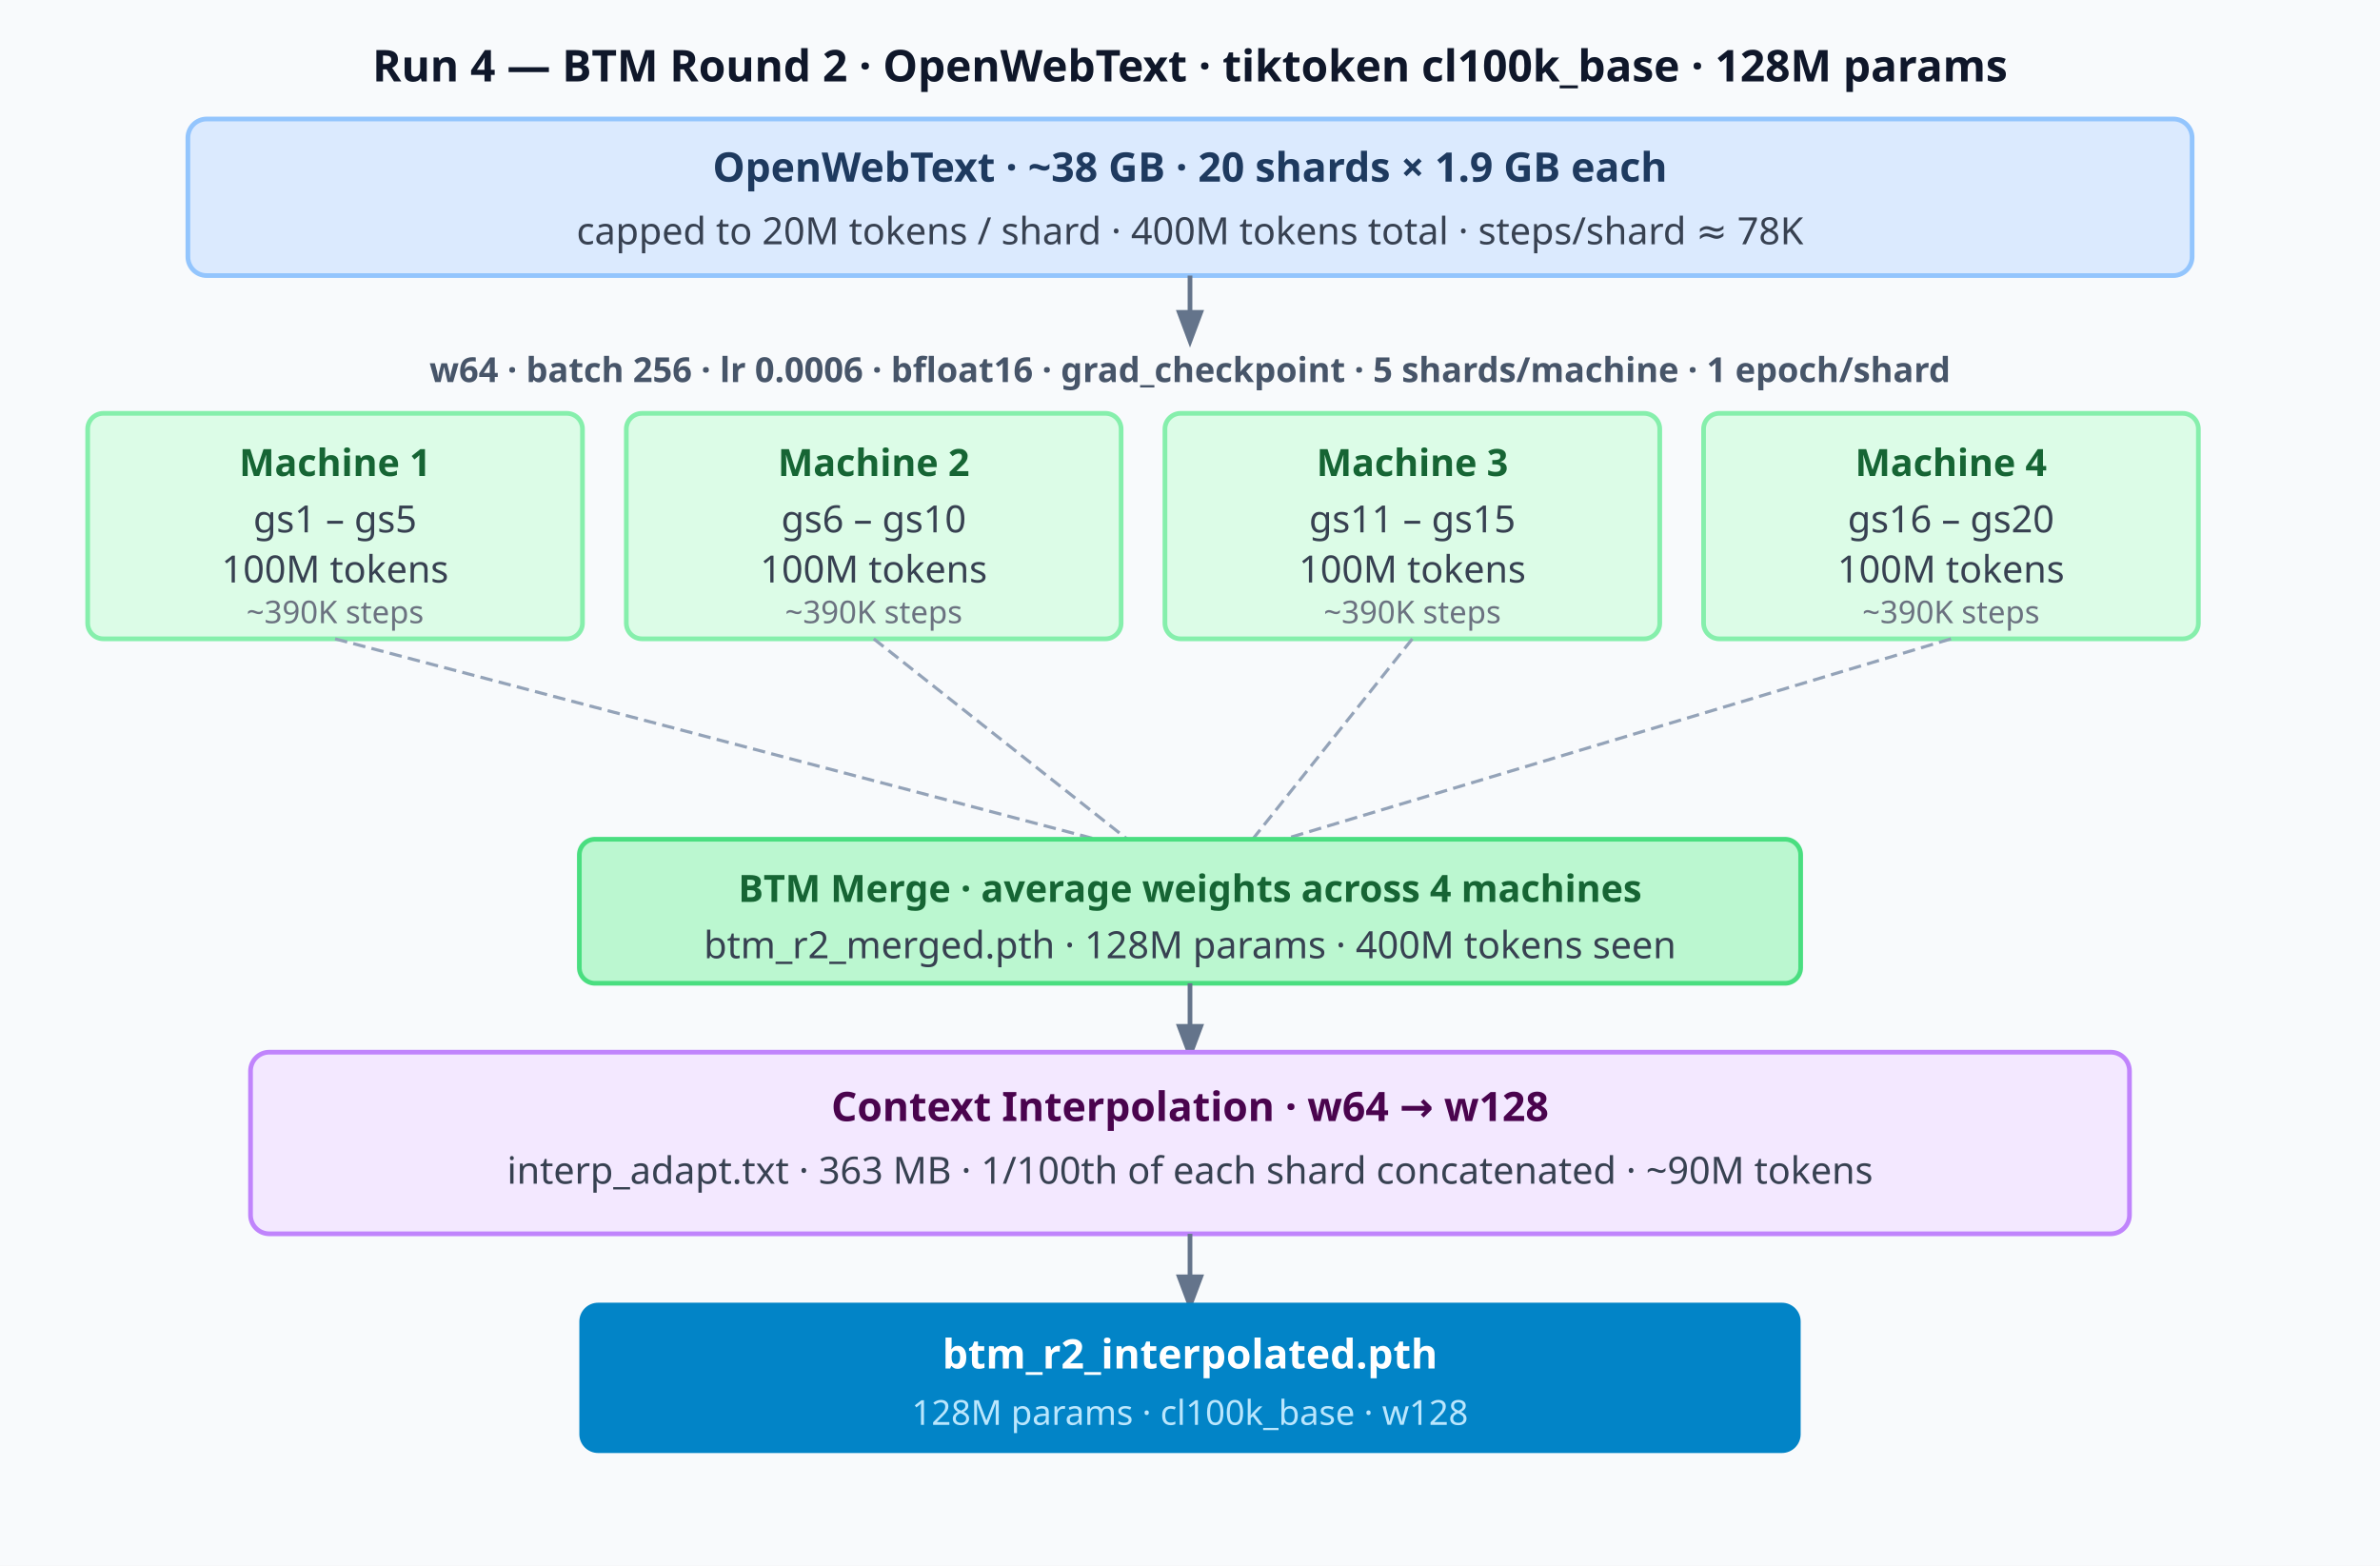
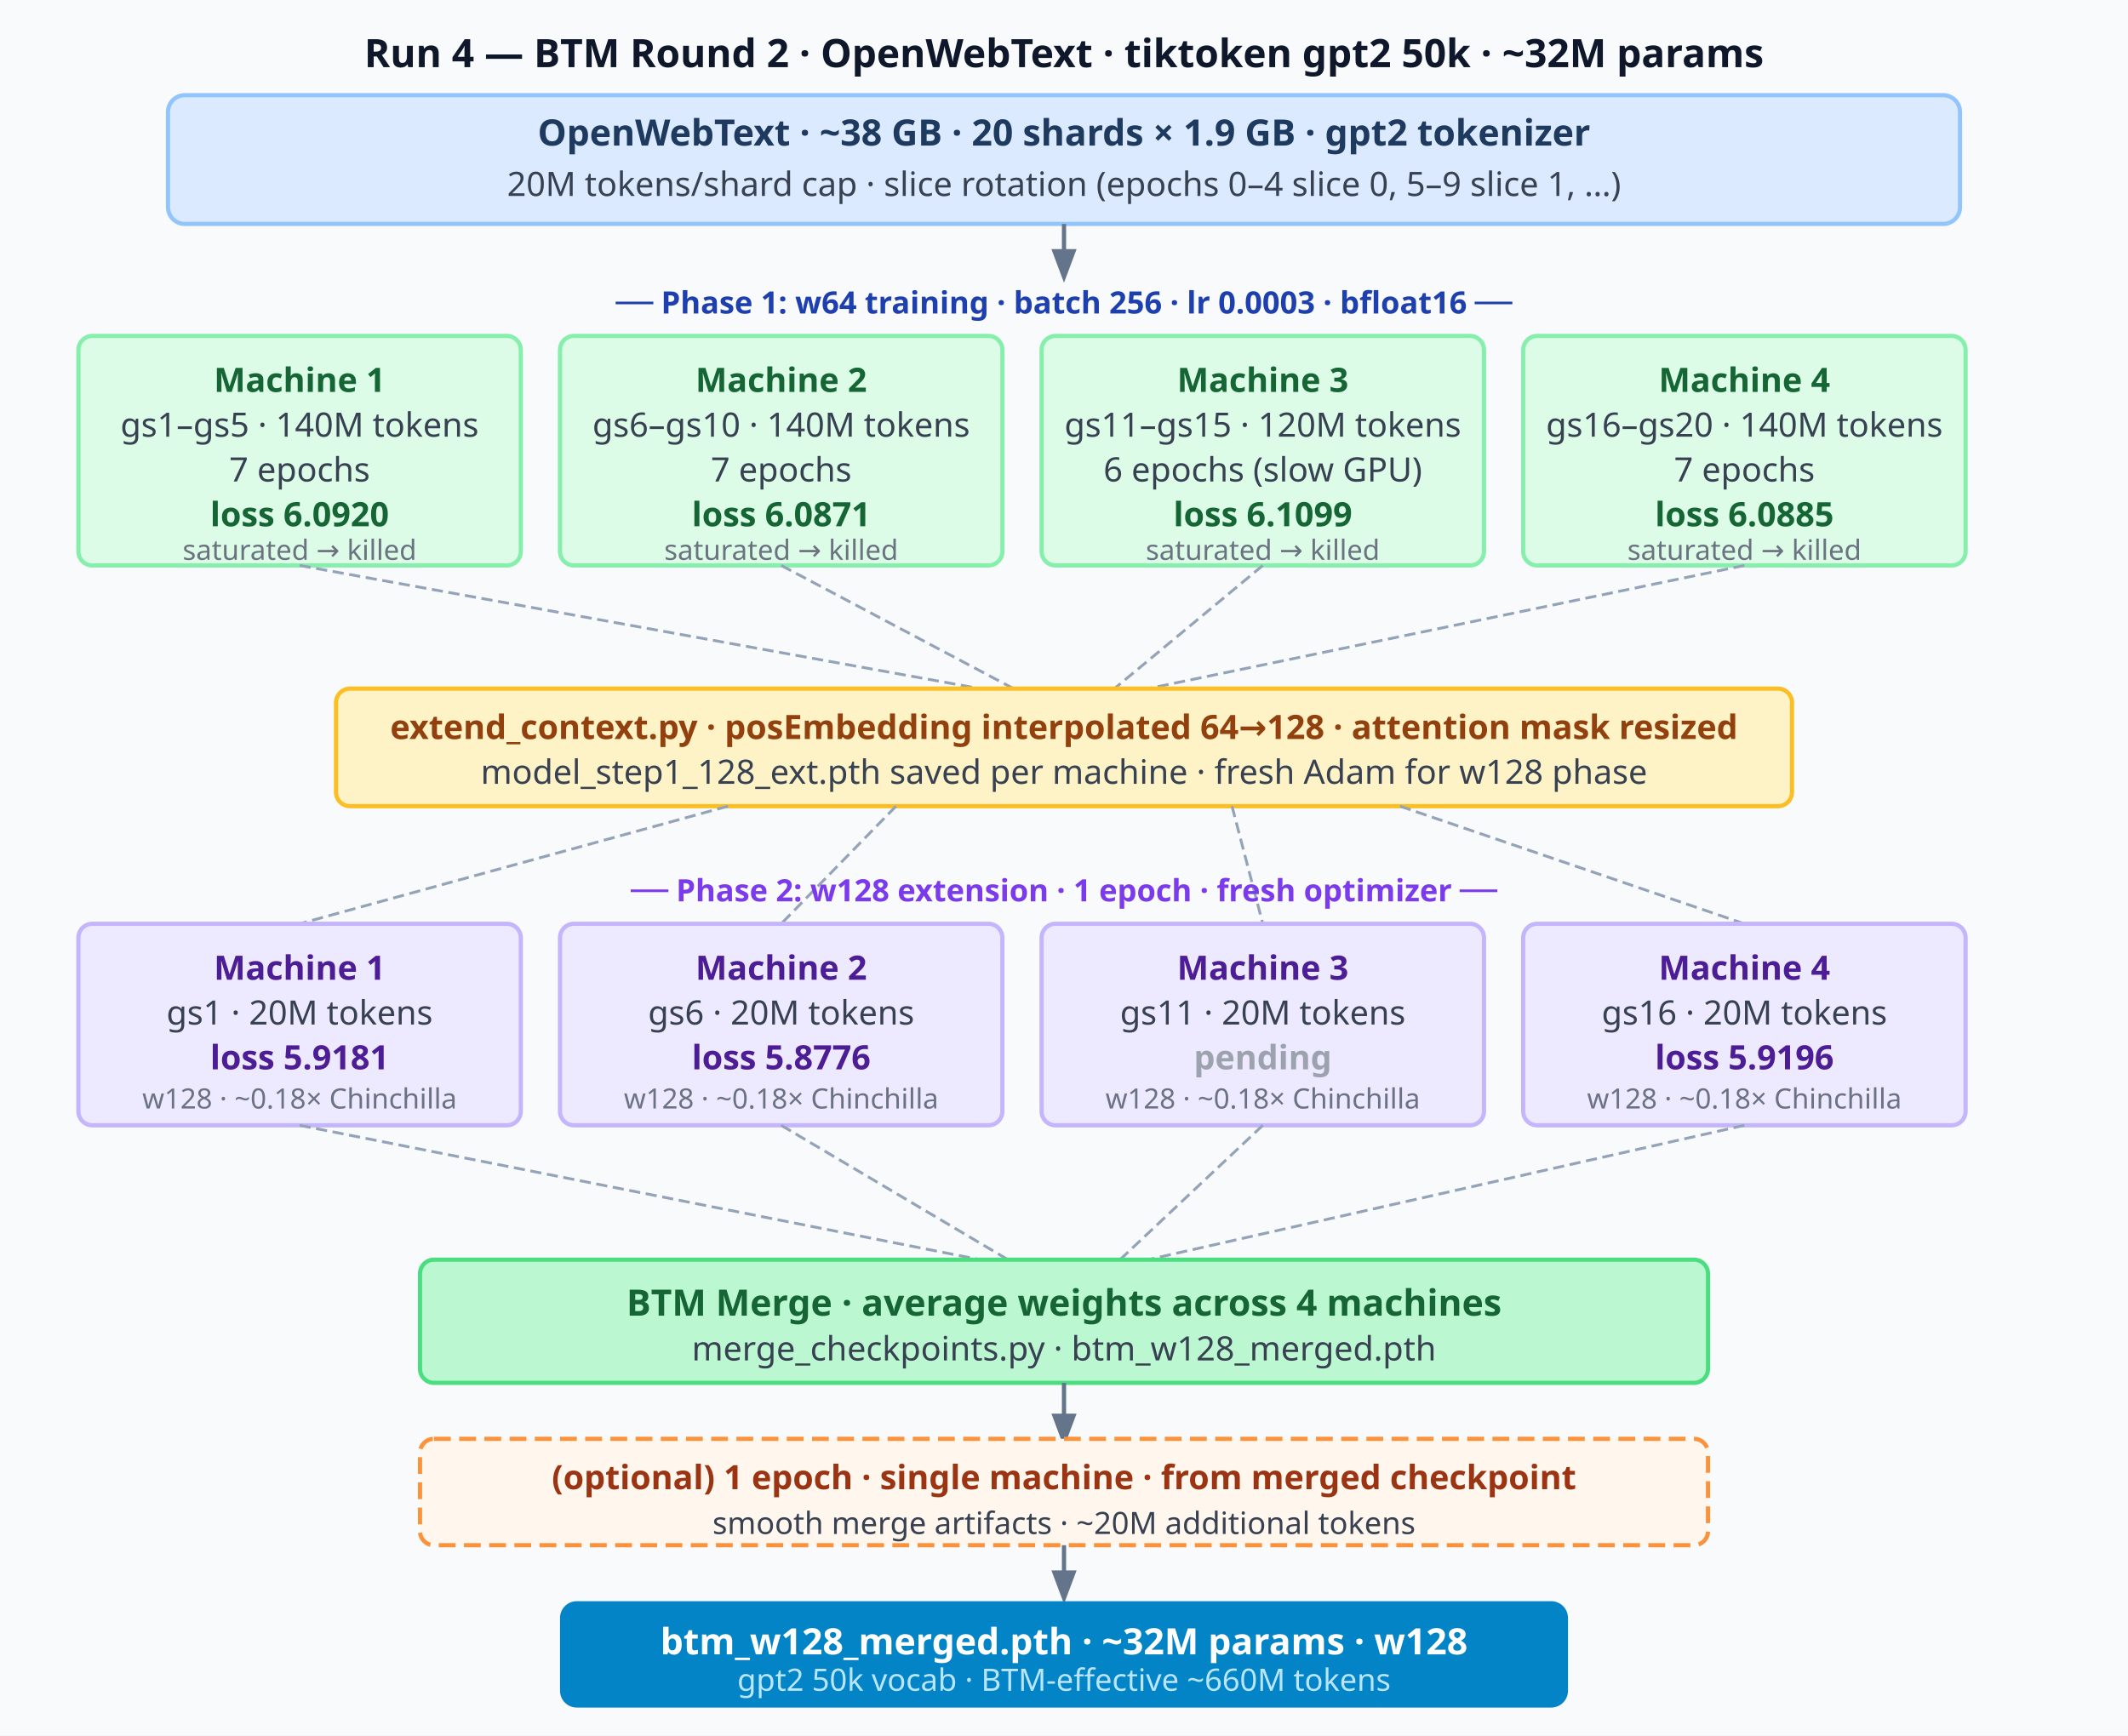
- <svg xmlns="http://www.w3.org/2000/svg" width="760" height="500" font-family="system-ui,sans-serif" font-size="12">
+ <svg xmlns="http://www.w3.org/2000/svg" width="760" height="620" font-family="system-ui,sans-serif" font-size="12">
  <defs>
    <marker id="arr" markerWidth="8" markerHeight="8" refX="6" refY="3" orient="auto">
      <path d="M0,0 L0,6 L8,3 z" fill="#64748b" />
    </marker>
  </defs>
-   <rect width="760" height="500" fill="#f8fafc" />
-   <text x="380" y="26" text-anchor="middle" font-size="14" font-weight="bold" fill="#0f172a">Run 4 — BTM Round 2 · OpenWebText · tiktoken cl100k_base · 128M params</text>
-   <rect x="60" y="38" width="640" height="50" rx="6" fill="#dbeafe" stroke="#93c5fd" stroke-width="1.5" />
-   <text x="380" y="58" text-anchor="middle" font-size="13" font-weight="600" fill="#1e3a5f">OpenWebText · ~38 GB · 20 shards × 1.9 GB each</text>
-   <text x="380" y="78" text-anchor="middle" fill="#374151">capped to 20M tokens / shard · 400M tokens total · steps/shard ≈ 78K</text>
-   <line x1="380" y1="88" x2="380" y2="108" stroke="#64748b" stroke-width="1.5" marker-end="url(#arr)" />
-   <text x="380" y="122" text-anchor="middle" font-size="11" font-weight="600" fill="#475569">w64 · batch 256 · lr 0.0006 · bfloat16 · grad_checkpoint · 5 shards/machine · 1 epoch/shard</text>
-   <rect x="28" y="132" width="158" height="72" rx="5" fill="#dcfce7" stroke="#86efac" stroke-width="1.5" />
-   <text x="107" y="152" text-anchor="middle" font-weight="600" fill="#166534">Machine 1</text>
-   <text x="107" y="170" text-anchor="middle" fill="#374151">gs1 – gs5</text>
-   <text x="107" y="186" text-anchor="middle" fill="#374151">100M tokens</text>
-   <text x="107" y="199" text-anchor="middle" font-size="10" fill="#6b7280">~390K steps</text>
-   <rect x="200" y="132" width="158" height="72" rx="5" fill="#dcfce7" stroke="#86efac" stroke-width="1.5" />
-   <text x="279" y="152" text-anchor="middle" font-weight="600" fill="#166534">Machine 2</text>
-   <text x="279" y="170" text-anchor="middle" fill="#374151">gs6 – gs10</text>
-   <text x="279" y="186" text-anchor="middle" fill="#374151">100M tokens</text>
-   <text x="279" y="199" text-anchor="middle" font-size="10" fill="#6b7280">~390K steps</text>
-   <rect x="372" y="132" width="158" height="72" rx="5" fill="#dcfce7" stroke="#86efac" stroke-width="1.5" />
-   <text x="451" y="152" text-anchor="middle" font-weight="600" fill="#166534">Machine 3</text>
-   <text x="451" y="170" text-anchor="middle" fill="#374151">gs11 – gs15</text>
-   <text x="451" y="186" text-anchor="middle" fill="#374151">100M tokens</text>
-   <text x="451" y="199" text-anchor="middle" font-size="10" fill="#6b7280">~390K steps</text>
-   <rect x="544" y="132" width="158" height="72" rx="5" fill="#dcfce7" stroke="#86efac" stroke-width="1.5" />
-   <text x="623" y="152" text-anchor="middle" font-weight="600" fill="#166534">Machine 4</text>
-   <text x="623" y="170" text-anchor="middle" fill="#374151">gs16 – gs20</text>
-   <text x="623" y="186" text-anchor="middle" fill="#374151">100M tokens</text>
-   <text x="623" y="199" text-anchor="middle" font-size="10" fill="#6b7280">~390K steps</text>
-   <line x1="107" y1="204" x2="350" y2="268" stroke="#94a3b8" stroke-width="1" stroke-dasharray="4 2" />
-   <line x1="279" y1="204" x2="360" y2="268" stroke="#94a3b8" stroke-width="1" stroke-dasharray="4 2" />
-   <line x1="451" y1="204" x2="400" y2="268" stroke="#94a3b8" stroke-width="1" stroke-dasharray="4 2" />
-   <line x1="623" y1="204" x2="410" y2="268" stroke="#94a3b8" stroke-width="1" stroke-dasharray="4 2" />
-   <rect x="185" y="268" width="390" height="46" rx="5" fill="#bbf7d0" stroke="#4ade80" stroke-width="1.5" />
-   <text x="380" y="288" text-anchor="middle" font-weight="600" fill="#166534">BTM Merge · average weights across 4 machines</text>
-   <text x="380" y="306" text-anchor="middle" fill="#374151">btm_r2_merged.pth · 128M params · 400M tokens seen</text>
-   <line x1="380" y1="314" x2="380" y2="336" stroke="#64748b" stroke-width="1.5" marker-end="url(#arr)" />
-   <rect x="80" y="336" width="600" height="58" rx="6" fill="#f3e8ff" stroke="#c084fc" stroke-width="1.5" />
-   <text x="380" y="358" text-anchor="middle" font-size="13" font-weight="600" fill="#4a044e">Context Interpolation · w64 → w128</text>
-   <text x="380" y="378" text-anchor="middle" fill="#374151">interp_adapt.txt · 363 MB · 1/100th of each shard concatenated · ~90M tokens</text>
-   <line x1="380" y1="394" x2="380" y2="416" stroke="#64748b" stroke-width="1.5" marker-end="url(#arr)" />
-   <rect x="185" y="416" width="390" height="48" rx="6" fill="#0284c7" />
-   <text x="380" y="437" text-anchor="middle" font-size="13" font-weight="600" fill="white">btm_r2_interpolated.pth</text>
-   <text x="380" y="455" text-anchor="middle" font-size="11" fill="#bae6fd">128M params · cl100k_base · w128</text>
+   <rect width="760" height="620" fill="#f8fafc" />
+   <text x="380" y="24" text-anchor="middle" font-size="14" font-weight="bold" fill="#0f172a">Run 4 — BTM Round 2 · OpenWebText · tiktoken gpt2 50k · ~32M params</text>
+   <rect x="60" y="34" width="640" height="46" rx="6" fill="#dbeafe" stroke="#93c5fd" stroke-width="1.5" />
+   <text x="380" y="52" text-anchor="middle" font-size="13" font-weight="600" fill="#1e3a5f">OpenWebText · ~38 GB · 20 shards × 1.9 GB · gpt2 tokenizer</text>
+   <text x="380" y="70" text-anchor="middle" fill="#374151">20M tokens/shard cap · slice rotation (epochs 0–4 slice 0, 5–9 slice 1, …)</text>
+   <line x1="380" y1="80" x2="380" y2="98" stroke="#64748b" stroke-width="1.5" marker-end="url(#arr)" />
+   <text x="380" y="112" text-anchor="middle" font-size="11" font-weight="700" fill="#1e40af">── Phase 1: w64 training · batch 256 · lr 0.0003 · bfloat16 ──</text>
+   <rect x="28" y="120" width="158" height="82" rx="5" fill="#dcfce7" stroke="#86efac" stroke-width="1.5" />
+   <text x="107" y="140" text-anchor="middle" font-weight="600" fill="#166534">Machine 1</text>
+   <text x="107" y="156" text-anchor="middle" fill="#374151">gs1–gs5 · 140M tokens</text>
+   <text x="107" y="172" text-anchor="middle" fill="#374151">7 epochs</text>
+   <text x="107" y="188" text-anchor="middle" font-weight="600" fill="#166534">loss 6.0920</text>
+   <text x="107" y="200" text-anchor="middle" font-size="10" fill="#6b7280">saturated → killed</text>
+   <rect x="200" y="120" width="158" height="82" rx="5" fill="#dcfce7" stroke="#86efac" stroke-width="1.5" />
+   <text x="279" y="140" text-anchor="middle" font-weight="600" fill="#166534">Machine 2</text>
+   <text x="279" y="156" text-anchor="middle" fill="#374151">gs6–gs10 · 140M tokens</text>
+   <text x="279" y="172" text-anchor="middle" fill="#374151">7 epochs</text>
+   <text x="279" y="188" text-anchor="middle" font-weight="600" fill="#166534">loss 6.0871</text>
+   <text x="279" y="200" text-anchor="middle" font-size="10" fill="#6b7280">saturated → killed</text>
+   <rect x="372" y="120" width="158" height="82" rx="5" fill="#dcfce7" stroke="#86efac" stroke-width="1.5" />
+   <text x="451" y="140" text-anchor="middle" font-weight="600" fill="#166534">Machine 3</text>
+   <text x="451" y="156" text-anchor="middle" fill="#374151">gs11–gs15 · 120M tokens</text>
+   <text x="451" y="172" text-anchor="middle" fill="#374151">6 epochs (slow GPU)</text>
+   <text x="451" y="188" text-anchor="middle" font-weight="600" fill="#166534">loss 6.1099</text>
+   <text x="451" y="200" text-anchor="middle" font-size="10" fill="#6b7280">saturated → killed</text>
+   <rect x="544" y="120" width="158" height="82" rx="5" fill="#dcfce7" stroke="#86efac" stroke-width="1.5" />
+   <text x="623" y="140" text-anchor="middle" font-weight="600" fill="#166534">Machine 4</text>
+   <text x="623" y="156" text-anchor="middle" fill="#374151">gs16–gs20 · 140M tokens</text>
+   <text x="623" y="172" text-anchor="middle" fill="#374151">7 epochs</text>
+   <text x="623" y="188" text-anchor="middle" font-weight="600" fill="#166534">loss 6.0885</text>
+   <text x="623" y="200" text-anchor="middle" font-size="10" fill="#6b7280">saturated → killed</text>
+   <line x1="107" y1="202" x2="350" y2="246" stroke="#94a3b8" stroke-width="1" stroke-dasharray="4 2" />
+   <line x1="279" y1="202" x2="362" y2="246" stroke="#94a3b8" stroke-width="1" stroke-dasharray="4 2" />
+   <line x1="451" y1="202" x2="398" y2="246" stroke="#94a3b8" stroke-width="1" stroke-dasharray="4 2" />
+   <line x1="623" y1="202" x2="410" y2="246" stroke="#94a3b8" stroke-width="1" stroke-dasharray="4 2" />
+   <rect x="120" y="246" width="520" height="42" rx="5" fill="#fef3c7" stroke="#fbbf24" stroke-width="1.5" />
+   <text x="380" y="264" text-anchor="middle" font-size="12" font-weight="600" fill="#92400e">extend_context.py · posEmbedding interpolated 64→128 · attention mask resized</text>
+   <text x="380" y="280" text-anchor="middle" fill="#374151">model_step1_128_ext.pth saved per machine · fresh Adam for w128 phase</text>
+   <line x1="260" y1="288" x2="107" y2="330" stroke="#94a3b8" stroke-width="1" stroke-dasharray="4 2" />
+   <line x1="320" y1="288" x2="279" y2="330" stroke="#94a3b8" stroke-width="1" stroke-dasharray="4 2" />
+   <line x1="440" y1="288" x2="451" y2="330" stroke="#94a3b8" stroke-width="1" stroke-dasharray="4 2" />
+   <line x1="500" y1="288" x2="623" y2="330" stroke="#94a3b8" stroke-width="1" stroke-dasharray="4 2" />
+   <text x="380" y="322" text-anchor="middle" font-size="11" font-weight="700" fill="#7c3aed">── Phase 2: w128 extension · 1 epoch · fresh optimizer ──</text>
+   <rect x="28" y="330" width="158" height="72" rx="5" fill="#ede9fe" stroke="#c4b5fd" stroke-width="1.5" />
+   <text x="107" y="350" text-anchor="middle" font-weight="600" fill="#4c1d95">Machine 1</text>
+   <text x="107" y="366" text-anchor="middle" fill="#374151">gs1 · 20M tokens</text>
+   <text x="107" y="382" text-anchor="middle" font-weight="600" fill="#4c1d95">loss 5.9181</text>
+   <text x="107" y="396" text-anchor="middle" font-size="10" fill="#6b7280">w128 · ~0.18× Chinchilla</text>
+   <rect x="200" y="330" width="158" height="72" rx="5" fill="#ede9fe" stroke="#c4b5fd" stroke-width="1.5" />
+   <text x="279" y="350" text-anchor="middle" font-weight="600" fill="#4c1d95">Machine 2</text>
+   <text x="279" y="366" text-anchor="middle" fill="#374151">gs6 · 20M tokens</text>
+   <text x="279" y="382" text-anchor="middle" font-weight="600" fill="#4c1d95">loss 5.8776</text>
+   <text x="279" y="396" text-anchor="middle" font-size="10" fill="#6b7280">w128 · ~0.18× Chinchilla</text>
+   <rect x="372" y="330" width="158" height="72" rx="5" fill="#ede9fe" stroke="#c4b5fd" stroke-width="1.5" />
+   <text x="451" y="350" text-anchor="middle" font-weight="600" fill="#4c1d95">Machine 3</text>
+   <text x="451" y="366" text-anchor="middle" fill="#374151">gs11 · 20M tokens</text>
+   <text x="451" y="382" text-anchor="middle" font-weight="600" fill="#9ca3af">pending</text>
+   <text x="451" y="396" text-anchor="middle" font-size="10" fill="#6b7280">w128 · ~0.18× Chinchilla</text>
+   <rect x="544" y="330" width="158" height="72" rx="5" fill="#ede9fe" stroke="#c4b5fd" stroke-width="1.5" />
+   <text x="623" y="350" text-anchor="middle" font-weight="600" fill="#4c1d95">Machine 4</text>
+   <text x="623" y="366" text-anchor="middle" fill="#374151">gs16 · 20M tokens</text>
+   <text x="623" y="382" text-anchor="middle" font-weight="600" fill="#4c1d95">loss 5.9196</text>
+   <text x="623" y="396" text-anchor="middle" font-size="10" fill="#6b7280">w128 · ~0.18× Chinchilla</text>
+   <line x1="107" y1="402" x2="350" y2="450" stroke="#94a3b8" stroke-width="1" stroke-dasharray="4 2" />
+   <line x1="279" y1="402" x2="360" y2="450" stroke="#94a3b8" stroke-width="1" stroke-dasharray="4 2" />
+   <line x1="451" y1="402" x2="400" y2="450" stroke="#94a3b8" stroke-width="1" stroke-dasharray="4 2" />
+   <line x1="623" y1="402" x2="410" y2="450" stroke="#94a3b8" stroke-width="1" stroke-dasharray="4 2" />
+   <rect x="150" y="450" width="460" height="44" rx="5" fill="#bbf7d0" stroke="#4ade80" stroke-width="1.5" />
+   <text x="380" y="470" text-anchor="middle" font-size="13" font-weight="600" fill="#166534">BTM Merge · average weights across 4 machines</text>
+   <text x="380" y="486" text-anchor="middle" fill="#374151">merge_checkpoints.py · btm_w128_merged.pth</text>
+   <line x1="380" y1="494" x2="380" y2="514" stroke="#64748b" stroke-width="1.5" marker-end="url(#arr)" />
+   <rect x="150" y="514" width="460" height="38" rx="5" fill="#fff7ed" stroke="#fb923c" stroke-width="1.5" stroke-dasharray="6 3" />
+   <text x="380" y="532" text-anchor="middle" font-size="12" font-weight="600" fill="#9a3412">(optional) 1 epoch · single machine · from merged checkpoint</text>
+   <text x="380" y="548" text-anchor="middle" font-size="11" fill="#374151">smooth merge artifacts · ~20M additional tokens</text>
+   <line x1="380" y1="552" x2="380" y2="570" stroke="#64748b" stroke-width="1.5" marker-end="url(#arr)" />
+   <rect x="200" y="572" width="360" height="38" rx="6" fill="#0284c7" />
+   <text x="380" y="591" text-anchor="middle" font-size="13" font-weight="600" fill="white">btm_w128_merged.pth · ~32M params · w128</text>
+   <text x="380" y="604" text-anchor="middle" font-size="11" fill="#bae6fd">gpt2 50k vocab · BTM-effective ~660M tokens</text>
</svg>
